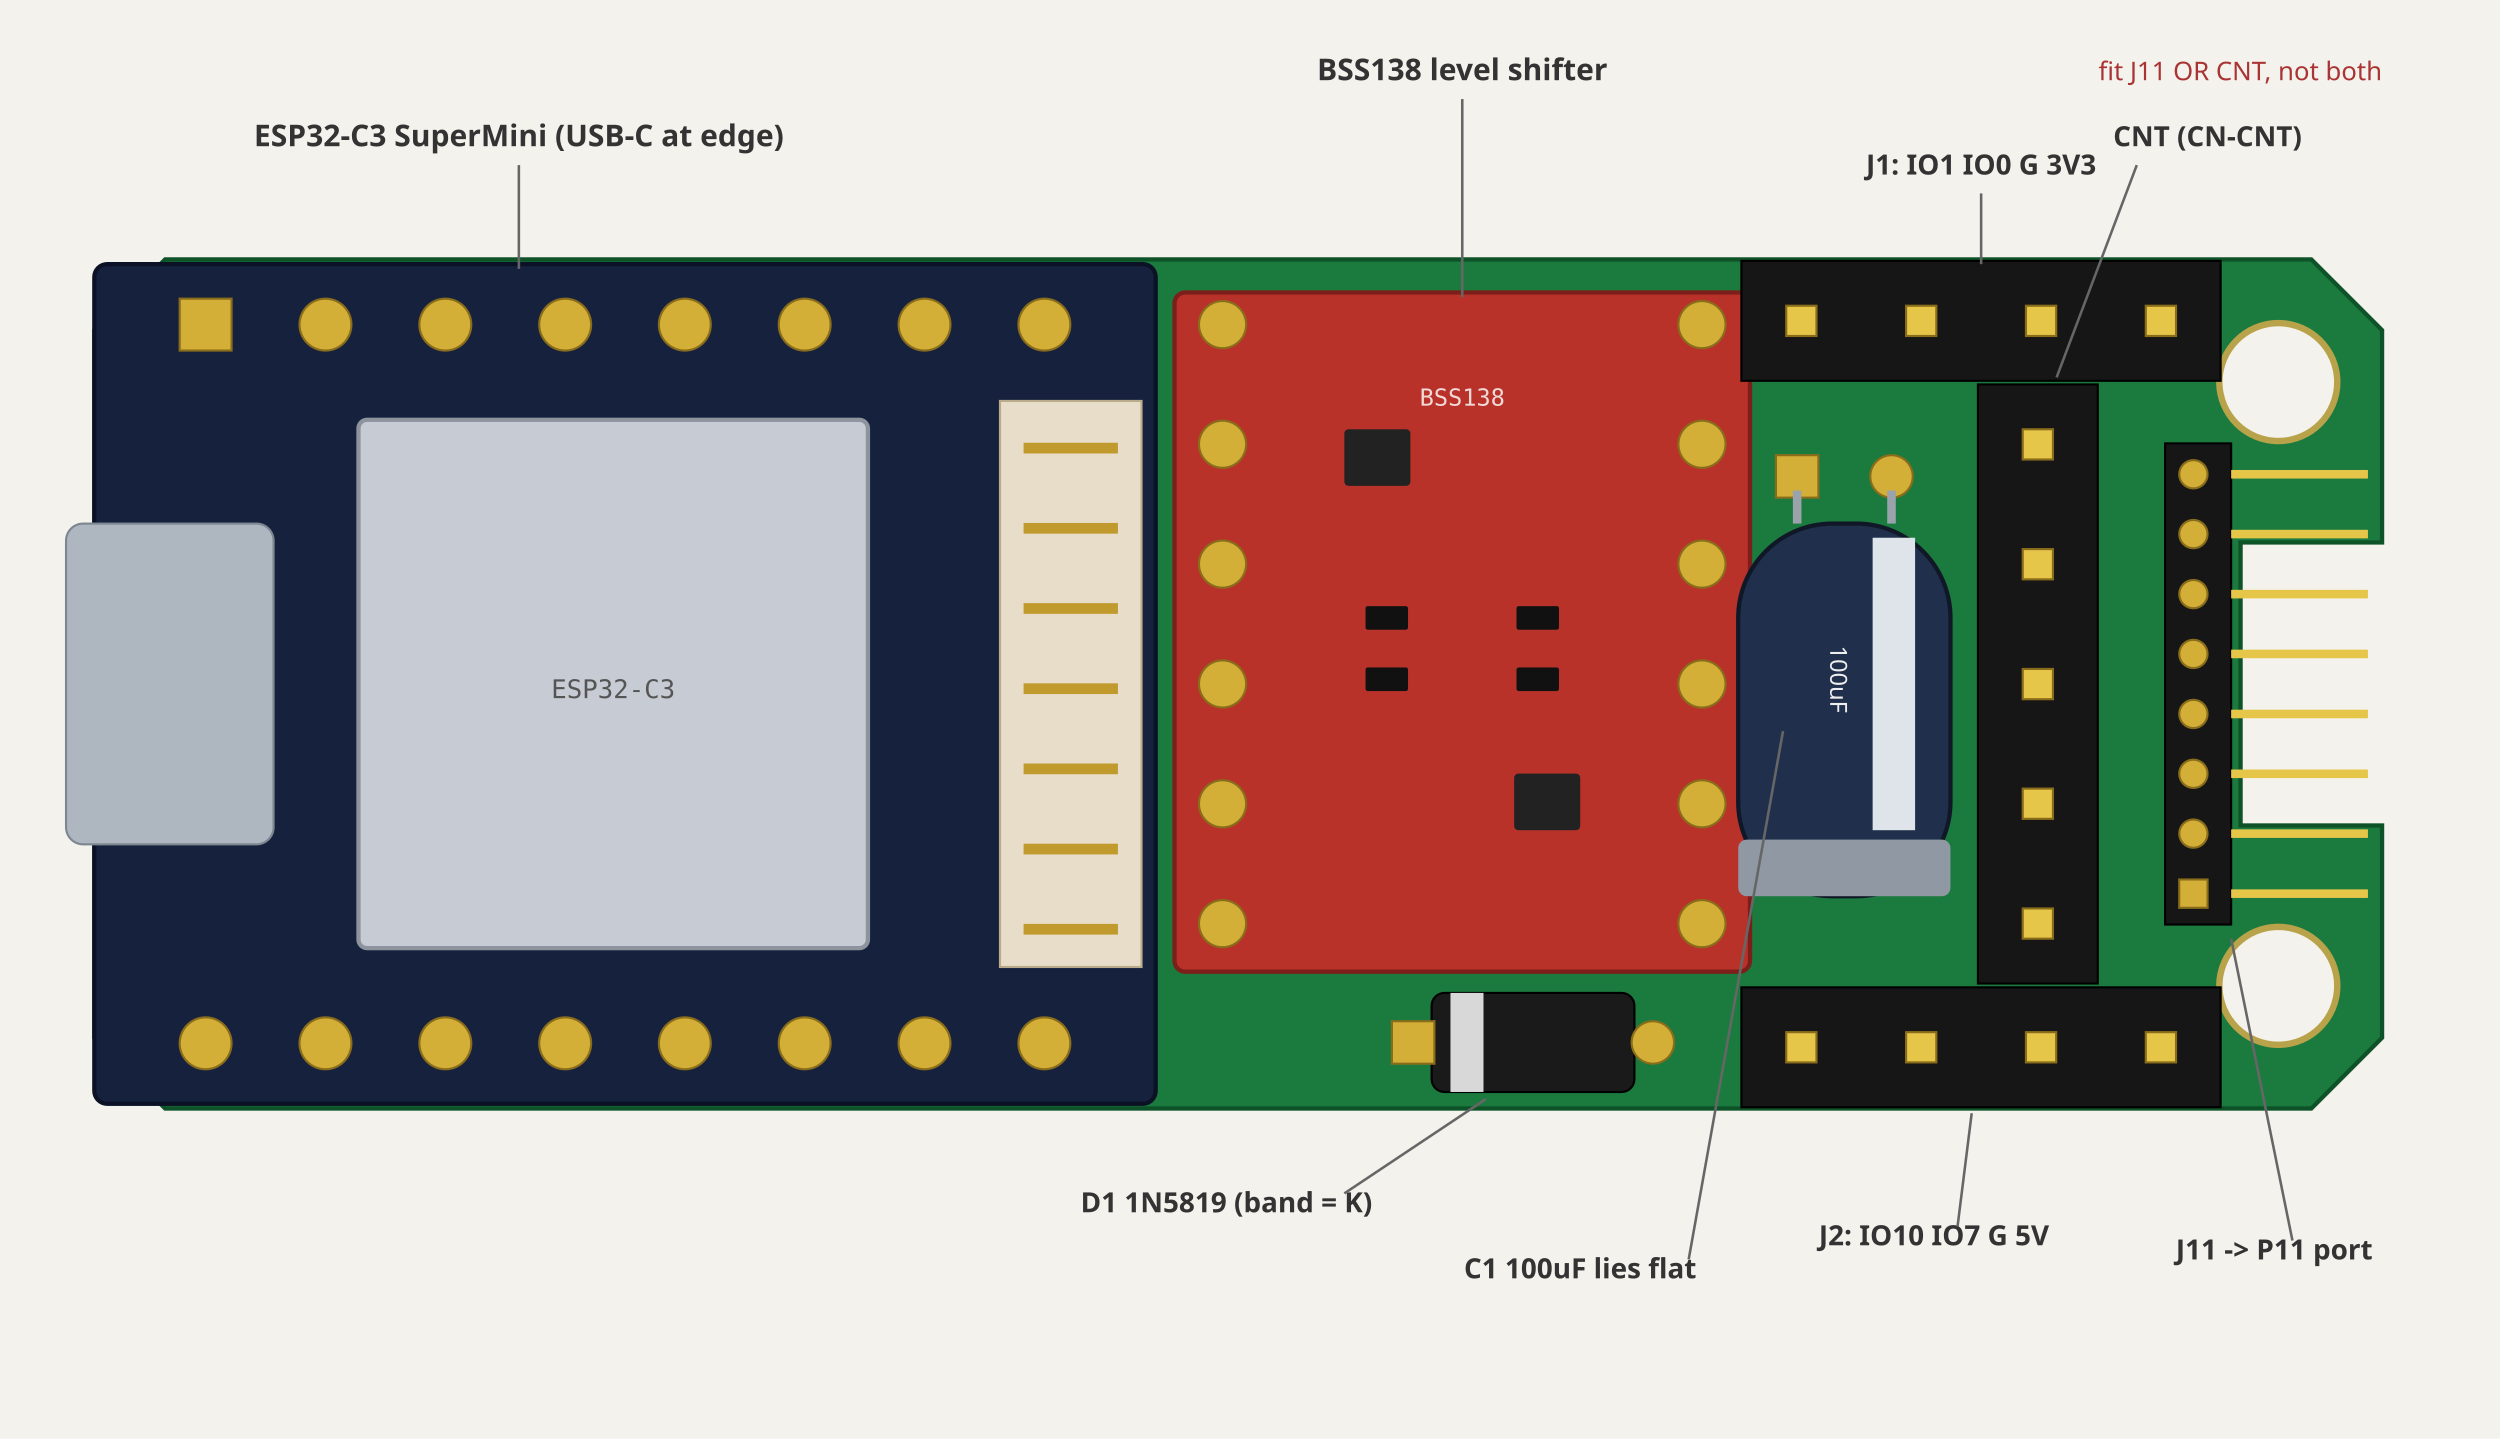
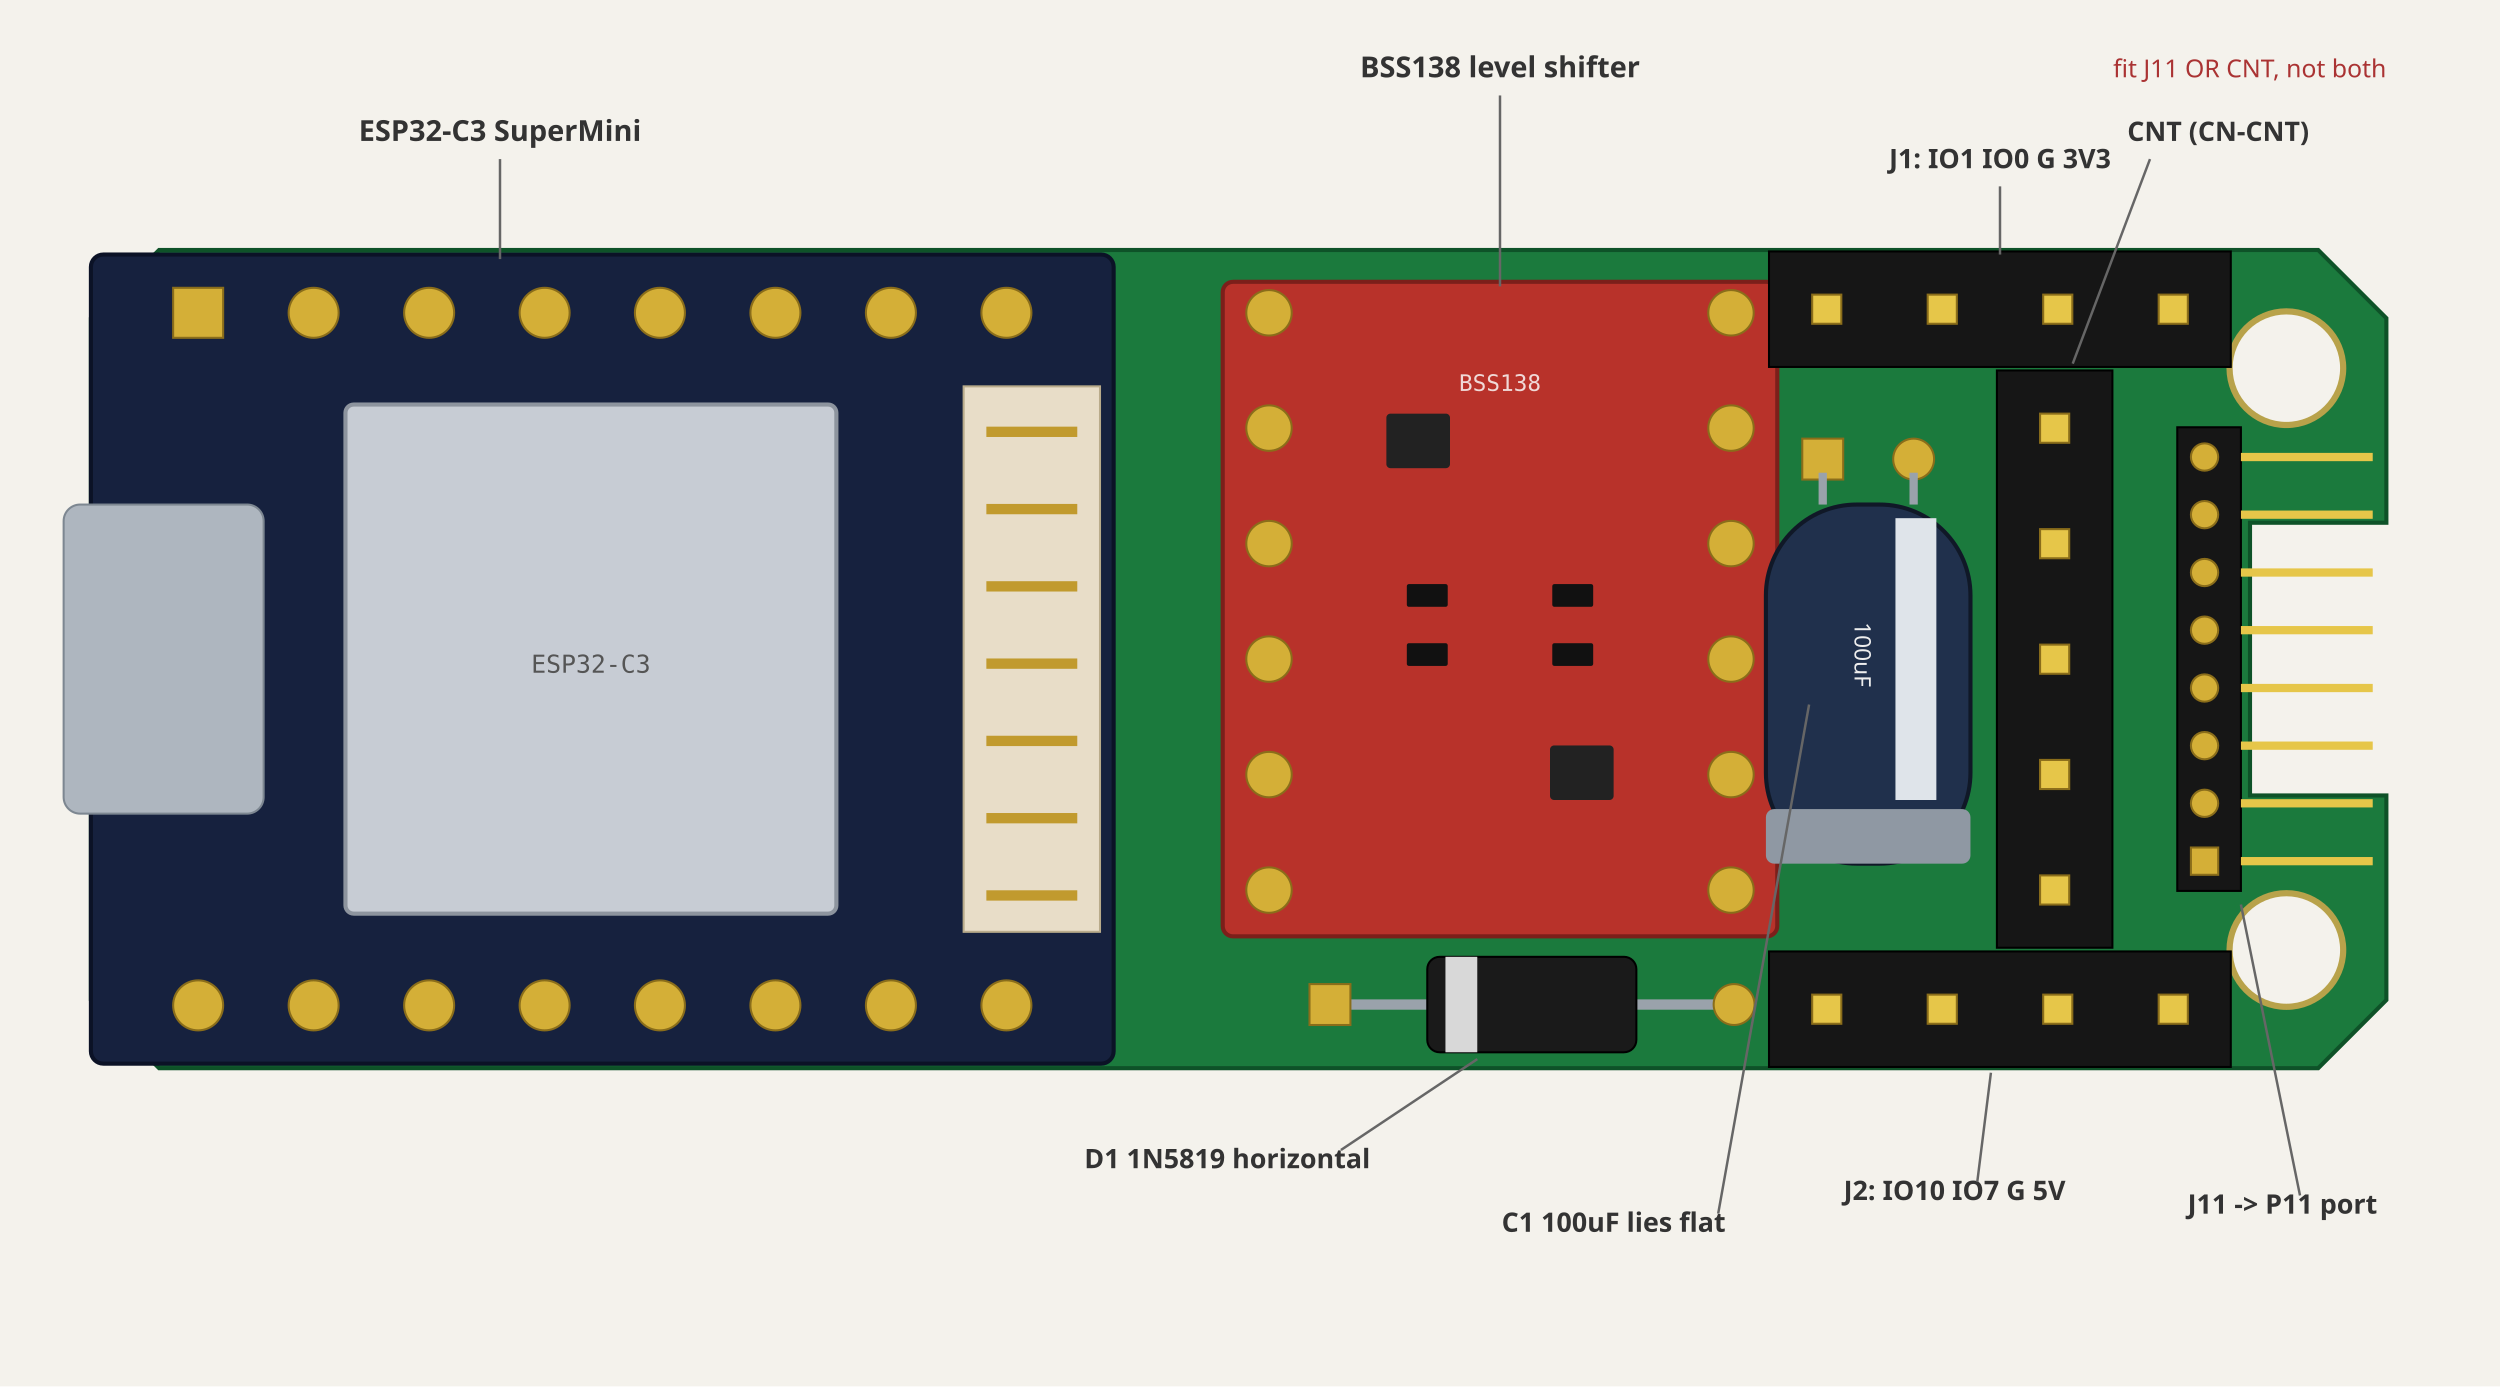
- <svg xmlns="http://www.w3.org/2000/svg" width="1166" height="671" viewBox="0 0 1166 671">
+ <svg xmlns="http://www.w3.org/2000/svg" width="1210" height="671" viewBox="0 0 1210 671">
  <rect width="100%" height="100%" fill="#f4f2ec" />
-   <polygon points="77.0,121.0 1078.0,121.0 1111.0,154.0 1111.0,253.0 1045.0,253.0 1045.0,385.0 1111.0,385.0 1111.0,484.0 1078.0,517.0 77.0,517.0 44.0,484.0 44.0,154.0" fill="#1b7a3d" stroke="#0e5228" stroke-width="2" />
-   <circle cx="1062.6" cy="178.2" r="27.5" fill="#f4f2ec" stroke="#b8a24a" stroke-width="3" />
-   <circle cx="1062.6" cy="459.8" r="27.5" fill="#f4f2ec" stroke="#b8a24a" stroke-width="3" />
+   <polygon points="77.0,121.0 1122.0,121.0 1155.0,154.0 1155.0,253.0 1089.0,253.0 1089.0,385.0 1155.0,385.0 1155.0,484.0 1122.0,517.0 77.0,517.0 44.0,484.0 44.0,154.0" fill="#1b7a3d" stroke="#0e5228" stroke-width="2" />
+   <circle cx="1106.6" cy="178.2" r="27.5" fill="#f4f2ec" stroke="#b8a24a" stroke-width="3" />
+   <circle cx="1106.6" cy="459.8" r="27.5" fill="#f4f2ec" stroke="#b8a24a" stroke-width="3" />
  <rect x="44.0" y="123.2" width="495.0" height="391.6" rx="6" fill="#16213e" stroke="#0b1226" stroke-width="2" />
  <rect x="30.8" y="244.2" width="96.8" height="149.6" rx="8" fill="#aeb6bf" stroke="#7d8791" />
  <rect x="167.2" y="195.8" width="237.6" height="246.4" rx="4" fill="#c7ccd4" stroke="#8d949e" stroke-width="2" />
  <text x="286.0" y="325.6" text-anchor="middle" font-family="monospace" font-size="12" fill="#555">ESP32-C3</text>
  <rect x="466.4" y="187.0" width="66.0" height="264.0" fill="#e8ddc8" stroke="#b9ab8b" />
  <path d="M 477.4 209.0 H 521.4 M 477.4 246.4 H 521.4 M 477.4 283.8 H 521.4 M 477.4 321.2 H 521.4 M 477.4 358.6 H 521.4 M 477.4 396.0 H 521.4 M 477.4 433.4 H 521.4 " stroke="#c19a2e" stroke-width="5" fill="none" />
  <rect x="83.8" y="139.3" width="24.2" height="24.2" fill="#d4af37" stroke="#8a6d1a" />
  <circle cx="95.9" cy="486.6" r="12.1" fill="#d4af37" stroke="#8a6d1a" />
  <circle cx="151.8" cy="151.4" r="12.1" fill="#d4af37" stroke="#8a6d1a" />
  <circle cx="151.8" cy="486.6" r="12.1" fill="#d4af37" stroke="#8a6d1a" />
  <circle cx="207.7" cy="151.4" r="12.1" fill="#d4af37" stroke="#8a6d1a" />
  <circle cx="207.7" cy="486.6" r="12.1" fill="#d4af37" stroke="#8a6d1a" />
  <circle cx="263.6" cy="151.4" r="12.1" fill="#d4af37" stroke="#8a6d1a" />
  <circle cx="263.6" cy="486.6" r="12.1" fill="#d4af37" stroke="#8a6d1a" />
  <circle cx="319.4" cy="151.4" r="12.1" fill="#d4af37" stroke="#8a6d1a" />
  <circle cx="319.4" cy="486.6" r="12.1" fill="#d4af37" stroke="#8a6d1a" />
  <circle cx="375.3" cy="151.4" r="12.1" fill="#d4af37" stroke="#8a6d1a" />
  <circle cx="375.3" cy="486.6" r="12.1" fill="#d4af37" stroke="#8a6d1a" />
  <circle cx="431.2" cy="151.4" r="12.1" fill="#d4af37" stroke="#8a6d1a" />
  <circle cx="431.2" cy="486.6" r="12.1" fill="#d4af37" stroke="#8a6d1a" />
  <circle cx="487.1" cy="151.4" r="12.1" fill="#d4af37" stroke="#8a6d1a" />
  <circle cx="487.1" cy="486.6" r="12.1" fill="#d4af37" stroke="#8a6d1a" />
-   <rect x="547.8" y="136.4" width="268.4" height="316.8" rx="5" fill="#b8322a" stroke="#7c1f1a" stroke-width="2" />
-   <circle cx="570.2" cy="151.4" r="11.0" fill="#d4af37" stroke="#8a6d1a" />
-   <circle cx="793.8" cy="151.4" r="11.0" fill="#d4af37" stroke="#8a6d1a" />
-   <circle cx="570.2" cy="207.2" r="11.0" fill="#d4af37" stroke="#8a6d1a" />
-   <circle cx="793.8" cy="207.2" r="11.0" fill="#d4af37" stroke="#8a6d1a" />
-   <circle cx="570.2" cy="263.1" r="11.0" fill="#d4af37" stroke="#8a6d1a" />
-   <circle cx="793.8" cy="263.1" r="11.0" fill="#d4af37" stroke="#8a6d1a" />
-   <circle cx="570.2" cy="319.0" r="11.0" fill="#d4af37" stroke="#8a6d1a" />
-   <circle cx="793.8" cy="319.0" r="11.0" fill="#d4af37" stroke="#8a6d1a" />
-   <circle cx="570.2" cy="374.9" r="11.0" fill="#d4af37" stroke="#8a6d1a" />
-   <circle cx="793.8" cy="374.9" r="11.0" fill="#d4af37" stroke="#8a6d1a" />
-   <circle cx="570.2" cy="430.8" r="11.0" fill="#d4af37" stroke="#8a6d1a" />
-   <circle cx="793.8" cy="430.8" r="11.0" fill="#d4af37" stroke="#8a6d1a" />
-   <rect x="627.0" y="200.2" width="30.8" height="26.4" fill="#222" rx="2" />
-   <rect x="706.2" y="360.8" width="30.8" height="26.4" fill="#222" rx="2" />
-   <rect x="636.9" y="282.7" width="19.8" height="11.0" fill="#111" rx="1" />
-   <rect x="707.3" y="282.7" width="19.8" height="11.0" fill="#111" rx="1" />
-   <rect x="636.9" y="311.3" width="19.8" height="11.0" fill="#111" rx="1" />
-   <rect x="707.3" y="311.3" width="19.8" height="11.0" fill="#111" rx="1" />
-   <text x="682.0" y="189.2" text-anchor="middle" font-family="monospace" font-size="11" fill="#f0d9d7">BSS138</text>
-   <line x1="659.1" y1="486.2" x2="770.9" y2="486.2" stroke="#9aa2ab" stroke-width="5" />
-   <rect x="667.7" y="463.1" width="94.6" height="46.2" rx="6" fill="#1a1a1a" stroke="#000" />
-   <rect x="676.5" y="463.1" width="15.4" height="46.2" fill="#d8d8d8" />
-   <rect x="649.2" y="476.3" width="19.8" height="19.8" fill="#d4af37" stroke="#8a6d1a" />
-   <circle cx="770.9" cy="486.2" r="9.9" fill="#d4af37" stroke="#8a6d1a" />
-   <rect x="828.3" y="212.3" width="19.8" height="19.8" fill="#d4af37" stroke="#8a6d1a" />
-   <circle cx="882.2" cy="222.2" r="9.9" fill="#d4af37" stroke="#8a6d1a" />
-   <path d="M 838.2 228.8 V 244.2 M 882.2 228.8 V 244.2" stroke="#9aa2ab" stroke-width="4" fill="none" />
-   <rect x="810.7" y="244.2" width="99.0" height="173.8" rx="44.0" fill="#20304c" stroke="#101827" stroke-width="2" />
-   <rect x="810.7" y="391.6" width="99.0" height="26.4" fill="#8f98a3" rx="4" />
-   <rect x="873.4" y="250.8" width="19.8" height="136.4" fill="#dfe4ea" />
-   <text x="853.6" y="316.8" text-anchor="middle" font-family="sans-serif" font-size="11" fill="#eee" transform="rotate(90 853.6 316.8)">100uF</text>
-   <rect x="812.2" y="121.7" width="223.5" height="55.9" fill="#161616" stroke="#000" />
-   <rect x="833.1" y="142.6" width="14.1" height="14.1" fill="#e6c649" stroke="#8a6d1a" />
-   <rect x="889.0" y="142.6" width="14.1" height="14.1" fill="#e6c649" stroke="#8a6d1a" />
-   <rect x="944.9" y="142.6" width="14.1" height="14.1" fill="#e6c649" stroke="#8a6d1a" />
-   <rect x="1000.8" y="142.6" width="14.1" height="14.1" fill="#e6c649" stroke="#8a6d1a" />
-   <rect x="812.2" y="460.5" width="223.5" height="55.9" fill="#161616" stroke="#000" />
-   <rect x="833.1" y="481.4" width="14.1" height="14.1" fill="#e6c649" stroke="#8a6d1a" />
-   <rect x="889.0" y="481.4" width="14.1" height="14.1" fill="#e6c649" stroke="#8a6d1a" />
-   <rect x="944.9" y="481.4" width="14.1" height="14.1" fill="#e6c649" stroke="#8a6d1a" />
-   <rect x="1000.8" y="481.4" width="14.1" height="14.1" fill="#e6c649" stroke="#8a6d1a" />
-   <rect x="922.5" y="179.3" width="55.9" height="279.4" fill="#161616" stroke="#000" />
-   <rect x="943.4" y="200.2" width="14.1" height="14.1" fill="#e6c649" stroke="#8a6d1a" />
-   <rect x="943.4" y="256.1" width="14.1" height="14.1" fill="#e6c649" stroke="#8a6d1a" />
-   <rect x="943.4" y="312.0" width="14.1" height="14.1" fill="#e6c649" stroke="#8a6d1a" />
-   <rect x="943.4" y="367.8" width="14.1" height="14.1" fill="#e6c649" stroke="#8a6d1a" />
-   <rect x="943.4" y="423.7" width="14.1" height="14.1" fill="#e6c649" stroke="#8a6d1a" />
-   <rect x="1009.8" y="206.8" width="30.8" height="224.4" fill="#161616" stroke="#000" />
-   <line x1="1040.6" y1="221.2" x2="1104.4" y2="221.2" stroke="#e6c649" stroke-width="4" />
-   <circle cx="1023.0" cy="221.2" r="6.6" fill="#d4af37" stroke="#8a6d1a" />
-   <line x1="1040.6" y1="249.1" x2="1104.4" y2="249.1" stroke="#e6c649" stroke-width="4" />
-   <circle cx="1023.0" cy="249.1" r="6.6" fill="#d4af37" stroke="#8a6d1a" />
-   <line x1="1040.6" y1="277.1" x2="1104.4" y2="277.1" stroke="#e6c649" stroke-width="4" />
-   <circle cx="1023.0" cy="277.1" r="6.6" fill="#d4af37" stroke="#8a6d1a" />
-   <line x1="1040.6" y1="305.0" x2="1104.4" y2="305.0" stroke="#e6c649" stroke-width="4" />
-   <circle cx="1023.0" cy="305.0" r="6.6" fill="#d4af37" stroke="#8a6d1a" />
-   <line x1="1040.6" y1="333.0" x2="1104.4" y2="333.0" stroke="#e6c649" stroke-width="4" />
-   <circle cx="1023.0" cy="333.0" r="6.6" fill="#d4af37" stroke="#8a6d1a" />
-   <line x1="1040.6" y1="360.9" x2="1104.4" y2="360.9" stroke="#e6c649" stroke-width="4" />
-   <circle cx="1023.0" cy="360.9" r="6.6" fill="#d4af37" stroke="#8a6d1a" />
-   <line x1="1040.6" y1="388.8" x2="1104.4" y2="388.8" stroke="#e6c649" stroke-width="4" />
-   <circle cx="1023.0" cy="388.8" r="6.6" fill="#d4af37" stroke="#8a6d1a" />
-   <line x1="1040.6" y1="416.8" x2="1104.4" y2="416.8" stroke="#e6c649" stroke-width="4" />
-   <rect x="1016.4" y="410.2" width="13.2" height="13.2" fill="#d4af37" stroke="#8a6d1a" />
-   <text x="242.0" y="68.2" text-anchor="middle" font-family="sans-serif" font-size="14" fill="#333" font-weight="bold">ESP32-C3 SuperMini (USB-C at edge)</text>
+   <rect x="591.8" y="136.4" width="268.4" height="316.8" rx="5" fill="#b8322a" stroke="#7c1f1a" stroke-width="2" />
+   <circle cx="614.2" cy="151.4" r="11.0" fill="#d4af37" stroke="#8a6d1a" />
+   <circle cx="837.8" cy="151.4" r="11.0" fill="#d4af37" stroke="#8a6d1a" />
+   <circle cx="614.2" cy="207.2" r="11.0" fill="#d4af37" stroke="#8a6d1a" />
+   <circle cx="837.8" cy="207.2" r="11.0" fill="#d4af37" stroke="#8a6d1a" />
+   <circle cx="614.2" cy="263.1" r="11.0" fill="#d4af37" stroke="#8a6d1a" />
+   <circle cx="837.8" cy="263.1" r="11.0" fill="#d4af37" stroke="#8a6d1a" />
+   <circle cx="614.2" cy="319.0" r="11.0" fill="#d4af37" stroke="#8a6d1a" />
+   <circle cx="837.8" cy="319.0" r="11.0" fill="#d4af37" stroke="#8a6d1a" />
+   <circle cx="614.2" cy="374.9" r="11.0" fill="#d4af37" stroke="#8a6d1a" />
+   <circle cx="837.8" cy="374.9" r="11.0" fill="#d4af37" stroke="#8a6d1a" />
+   <circle cx="614.2" cy="430.8" r="11.0" fill="#d4af37" stroke="#8a6d1a" />
+   <circle cx="837.8" cy="430.8" r="11.0" fill="#d4af37" stroke="#8a6d1a" />
+   <rect x="671.0" y="200.2" width="30.8" height="26.4" fill="#222" rx="2" />
+   <rect x="750.2" y="360.8" width="30.8" height="26.4" fill="#222" rx="2" />
+   <rect x="680.9" y="282.7" width="19.8" height="11.0" fill="#111" rx="1" />
+   <rect x="751.3" y="282.7" width="19.8" height="11.0" fill="#111" rx="1" />
+   <rect x="680.9" y="311.3" width="19.8" height="11.0" fill="#111" rx="1" />
+   <rect x="751.3" y="311.3" width="19.8" height="11.0" fill="#111" rx="1" />
+   <text x="726.0" y="189.2" text-anchor="middle" font-family="monospace" font-size="11" fill="#f0d9d7">BSS138</text>
+   <line x1="643.7" y1="486.2" x2="839.3" y2="486.2" stroke="#9aa2ab" stroke-width="5" />
+   <rect x="690.8" y="463.1" width="101.2" height="46.2" rx="6" fill="#1a1a1a" stroke="#000" />
+   <rect x="699.6" y="463.1" width="15.4" height="46.2" fill="#d8d8d8" />
+   <rect x="633.8" y="476.3" width="19.8" height="19.8" fill="#d4af37" stroke="#8a6d1a" />
+   <circle cx="839.3" cy="486.2" r="9.9" fill="#d4af37" stroke="#8a6d1a" />
+   <rect x="872.3" y="212.3" width="19.8" height="19.8" fill="#d4af37" stroke="#8a6d1a" />
+   <circle cx="926.2" cy="222.2" r="9.9" fill="#d4af37" stroke="#8a6d1a" />
+   <path d="M 882.2 228.8 V 244.2 M 926.2 228.8 V 244.2" stroke="#9aa2ab" stroke-width="4" fill="none" />
+   <rect x="854.7" y="244.2" width="99.0" height="173.8" rx="44.0" fill="#20304c" stroke="#101827" stroke-width="2" />
+   <rect x="854.7" y="391.6" width="99.0" height="26.4" fill="#8f98a3" rx="4" />
+   <rect x="917.4" y="250.8" width="19.8" height="136.4" fill="#dfe4ea" />
+   <text x="897.6" y="316.8" text-anchor="middle" font-family="sans-serif" font-size="11" fill="#eee" transform="rotate(90 897.6 316.8)">100uF</text>
+   <rect x="856.2" y="121.7" width="223.5" height="55.9" fill="#161616" stroke="#000" />
+   <rect x="877.1" y="142.6" width="14.1" height="14.1" fill="#e6c649" stroke="#8a6d1a" />
+   <rect x="933.0" y="142.6" width="14.1" height="14.1" fill="#e6c649" stroke="#8a6d1a" />
+   <rect x="988.9" y="142.6" width="14.1" height="14.1" fill="#e6c649" stroke="#8a6d1a" />
+   <rect x="1044.8" y="142.6" width="14.1" height="14.1" fill="#e6c649" stroke="#8a6d1a" />
+   <rect x="856.2" y="460.5" width="223.5" height="55.9" fill="#161616" stroke="#000" />
+   <rect x="877.1" y="481.4" width="14.1" height="14.1" fill="#e6c649" stroke="#8a6d1a" />
+   <rect x="933.0" y="481.4" width="14.1" height="14.1" fill="#e6c649" stroke="#8a6d1a" />
+   <rect x="988.9" y="481.4" width="14.1" height="14.1" fill="#e6c649" stroke="#8a6d1a" />
+   <rect x="1044.8" y="481.4" width="14.1" height="14.1" fill="#e6c649" stroke="#8a6d1a" />
+   <rect x="966.5" y="179.3" width="55.9" height="279.4" fill="#161616" stroke="#000" />
+   <rect x="987.4" y="200.2" width="14.1" height="14.1" fill="#e6c649" stroke="#8a6d1a" />
+   <rect x="987.4" y="256.1" width="14.1" height="14.1" fill="#e6c649" stroke="#8a6d1a" />
+   <rect x="987.4" y="312.0" width="14.1" height="14.1" fill="#e6c649" stroke="#8a6d1a" />
+   <rect x="987.4" y="367.8" width="14.1" height="14.1" fill="#e6c649" stroke="#8a6d1a" />
+   <rect x="987.4" y="423.7" width="14.1" height="14.1" fill="#e6c649" stroke="#8a6d1a" />
+   <rect x="1053.8" y="206.8" width="30.8" height="224.4" fill="#161616" stroke="#000" />
+   <line x1="1084.6" y1="221.2" x2="1148.4" y2="221.2" stroke="#e6c649" stroke-width="4" />
+   <circle cx="1067.0" cy="221.2" r="6.6" fill="#d4af37" stroke="#8a6d1a" />
+   <line x1="1084.6" y1="249.1" x2="1148.4" y2="249.1" stroke="#e6c649" stroke-width="4" />
+   <circle cx="1067.0" cy="249.1" r="6.6" fill="#d4af37" stroke="#8a6d1a" />
+   <line x1="1084.6" y1="277.1" x2="1148.4" y2="277.1" stroke="#e6c649" stroke-width="4" />
+   <circle cx="1067.0" cy="277.1" r="6.6" fill="#d4af37" stroke="#8a6d1a" />
+   <line x1="1084.6" y1="305.0" x2="1148.4" y2="305.0" stroke="#e6c649" stroke-width="4" />
+   <circle cx="1067.0" cy="305.0" r="6.6" fill="#d4af37" stroke="#8a6d1a" />
+   <line x1="1084.6" y1="333.0" x2="1148.4" y2="333.0" stroke="#e6c649" stroke-width="4" />
+   <circle cx="1067.0" cy="333.0" r="6.6" fill="#d4af37" stroke="#8a6d1a" />
+   <line x1="1084.6" y1="360.9" x2="1148.4" y2="360.9" stroke="#e6c649" stroke-width="4" />
+   <circle cx="1067.0" cy="360.9" r="6.6" fill="#d4af37" stroke="#8a6d1a" />
+   <line x1="1084.6" y1="388.8" x2="1148.4" y2="388.8" stroke="#e6c649" stroke-width="4" />
+   <circle cx="1067.0" cy="388.8" r="6.6" fill="#d4af37" stroke="#8a6d1a" />
+   <line x1="1084.6" y1="416.8" x2="1148.4" y2="416.8" stroke="#e6c649" stroke-width="4" />
+   <rect x="1060.4" y="410.2" width="13.2" height="13.2" fill="#d4af37" stroke="#8a6d1a" />
+   <text x="242.0" y="68.2" text-anchor="middle" font-family="sans-serif" font-size="14" fill="#333" font-weight="bold">ESP32-C3 SuperMini</text>
  <line x1="242.0" y1="77.0" x2="242.0" y2="125.4" stroke="#666" stroke-width="1.2" />
-   <text x="682.0" y="37.4" text-anchor="middle" font-family="sans-serif" font-size="14" fill="#333" font-weight="bold">BSS138 level shifter</text>
-   <line x1="682.0" y1="46.2" x2="682.0" y2="138.6" stroke="#666" stroke-width="1.2" />
-   <text x="924.0" y="81.4" text-anchor="middle" font-family="sans-serif" font-size="13" fill="#333" font-weight="bold">J1: IO1 IO0 G 3V3</text>
-   <line x1="924.0" y1="90.2" x2="924.0" y2="123.2" stroke="#666" stroke-width="1.2" />
-   <text x="737.0" y="596.2" text-anchor="middle" font-family="sans-serif" font-size="13" fill="#333" font-weight="bold">C1 100uF lies flat</text>
-   <line x1="787.6" y1="587.4" x2="831.6" y2="341.0" stroke="#666" stroke-width="1.2" />
-   <text x="572.0" y="565.4" text-anchor="middle" font-family="sans-serif" font-size="13" fill="#333" font-weight="bold">D1 1N5819 (band = K)</text>
-   <line x1="627.0" y1="556.6" x2="693.0" y2="512.6" stroke="#666" stroke-width="1.2" />
-   <text x="902.0" y="580.8" text-anchor="middle" font-family="sans-serif" font-size="13" fill="#333" font-weight="bold">J2: IO10 IO7 G 5V</text>
-   <line x1="913.0" y1="572.0" x2="919.6" y2="519.2" stroke="#666" stroke-width="1.2" />
-   <text x="1029.6" y="68.2" text-anchor="middle" font-family="sans-serif" font-size="13" fill="#333" font-weight="bold">CNT (CN-CNT)</text>
-   <line x1="996.6" y1="77.0" x2="959.2" y2="176.0" stroke="#666" stroke-width="1.2" />
-   <text x="1106.6" y="587.4" text-anchor="end" font-family="sans-serif" font-size="13" fill="#333" font-weight="bold">J11 -&gt; P11 port</text>
-   <line x1="1069.2" y1="578.6" x2="1040.6" y2="437.8" stroke="#666" stroke-width="1.2" />
-   <text x="1111.0" y="37.4" text-anchor="end" font-family="sans-serif" font-size="12" fill="#a33">fit J11 OR CNT, not both</text>
+   <text x="726.0" y="37.4" text-anchor="middle" font-family="sans-serif" font-size="14" fill="#333" font-weight="bold">BSS138 level shifter</text>
+   <line x1="726.0" y1="46.2" x2="726.0" y2="138.6" stroke="#666" stroke-width="1.2" />
+   <text x="968.0" y="81.4" text-anchor="middle" font-family="sans-serif" font-size="13" fill="#333" font-weight="bold">J1: IO1 IO0 G 3V3</text>
+   <line x1="968.0" y1="90.2" x2="968.0" y2="123.2" stroke="#666" stroke-width="1.2" />
+   <text x="781.0" y="596.2" text-anchor="middle" font-family="sans-serif" font-size="13" fill="#333" font-weight="bold">C1 100uF lies flat</text>
+   <line x1="831.6" y1="587.4" x2="875.6" y2="341.0" stroke="#666" stroke-width="1.2" />
+   <text x="594.0" y="565.4" text-anchor="middle" font-family="sans-serif" font-size="13" fill="#333" font-weight="bold">D1 1N5819 horizontal</text>
+   <line x1="649.0" y1="556.6" x2="715.0" y2="512.6" stroke="#666" stroke-width="1.2" />
+   <text x="946.0" y="580.8" text-anchor="middle" font-family="sans-serif" font-size="13" fill="#333" font-weight="bold">J2: IO10 IO7 G 5V</text>
+   <line x1="957.0" y1="572.0" x2="963.6" y2="519.2" stroke="#666" stroke-width="1.2" />
+   <text x="1073.6" y="68.2" text-anchor="middle" font-family="sans-serif" font-size="13" fill="#333" font-weight="bold">CNT (CN-CNT)</text>
+   <line x1="1040.6" y1="77.0" x2="1003.2" y2="176.0" stroke="#666" stroke-width="1.2" />
+   <text x="1150.6" y="587.4" text-anchor="end" font-family="sans-serif" font-size="13" fill="#333" font-weight="bold">J11 -&gt; P11 port</text>
+   <line x1="1113.2" y1="578.6" x2="1084.6" y2="437.8" stroke="#666" stroke-width="1.2" />
+   <text x="1155.0" y="37.4" text-anchor="end" font-family="sans-serif" font-size="12" fill="#a33">fit J11 OR CNT, not both</text>
</svg>
